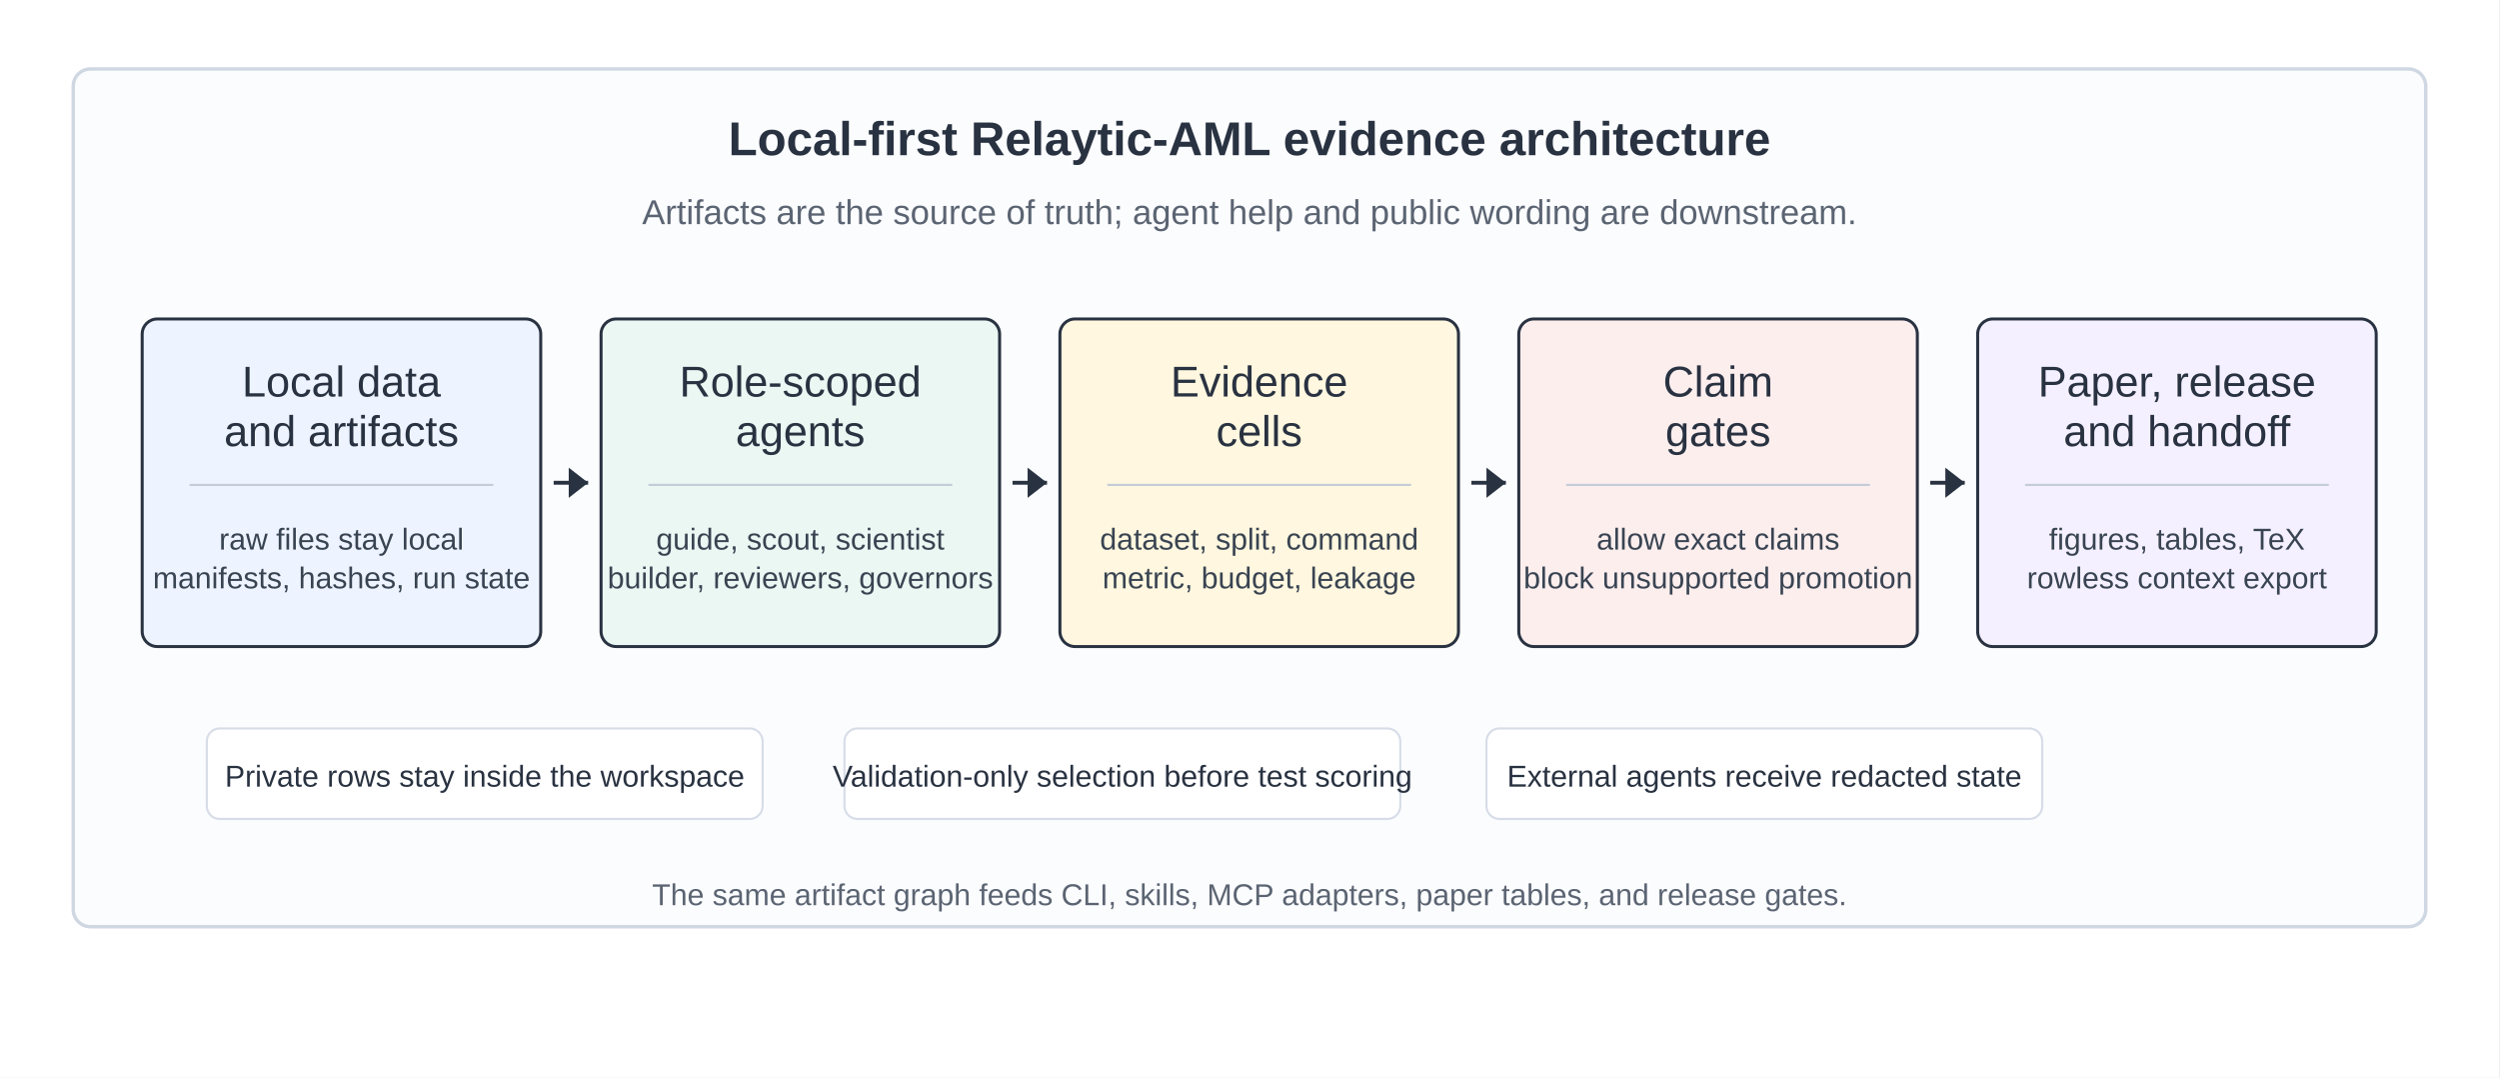
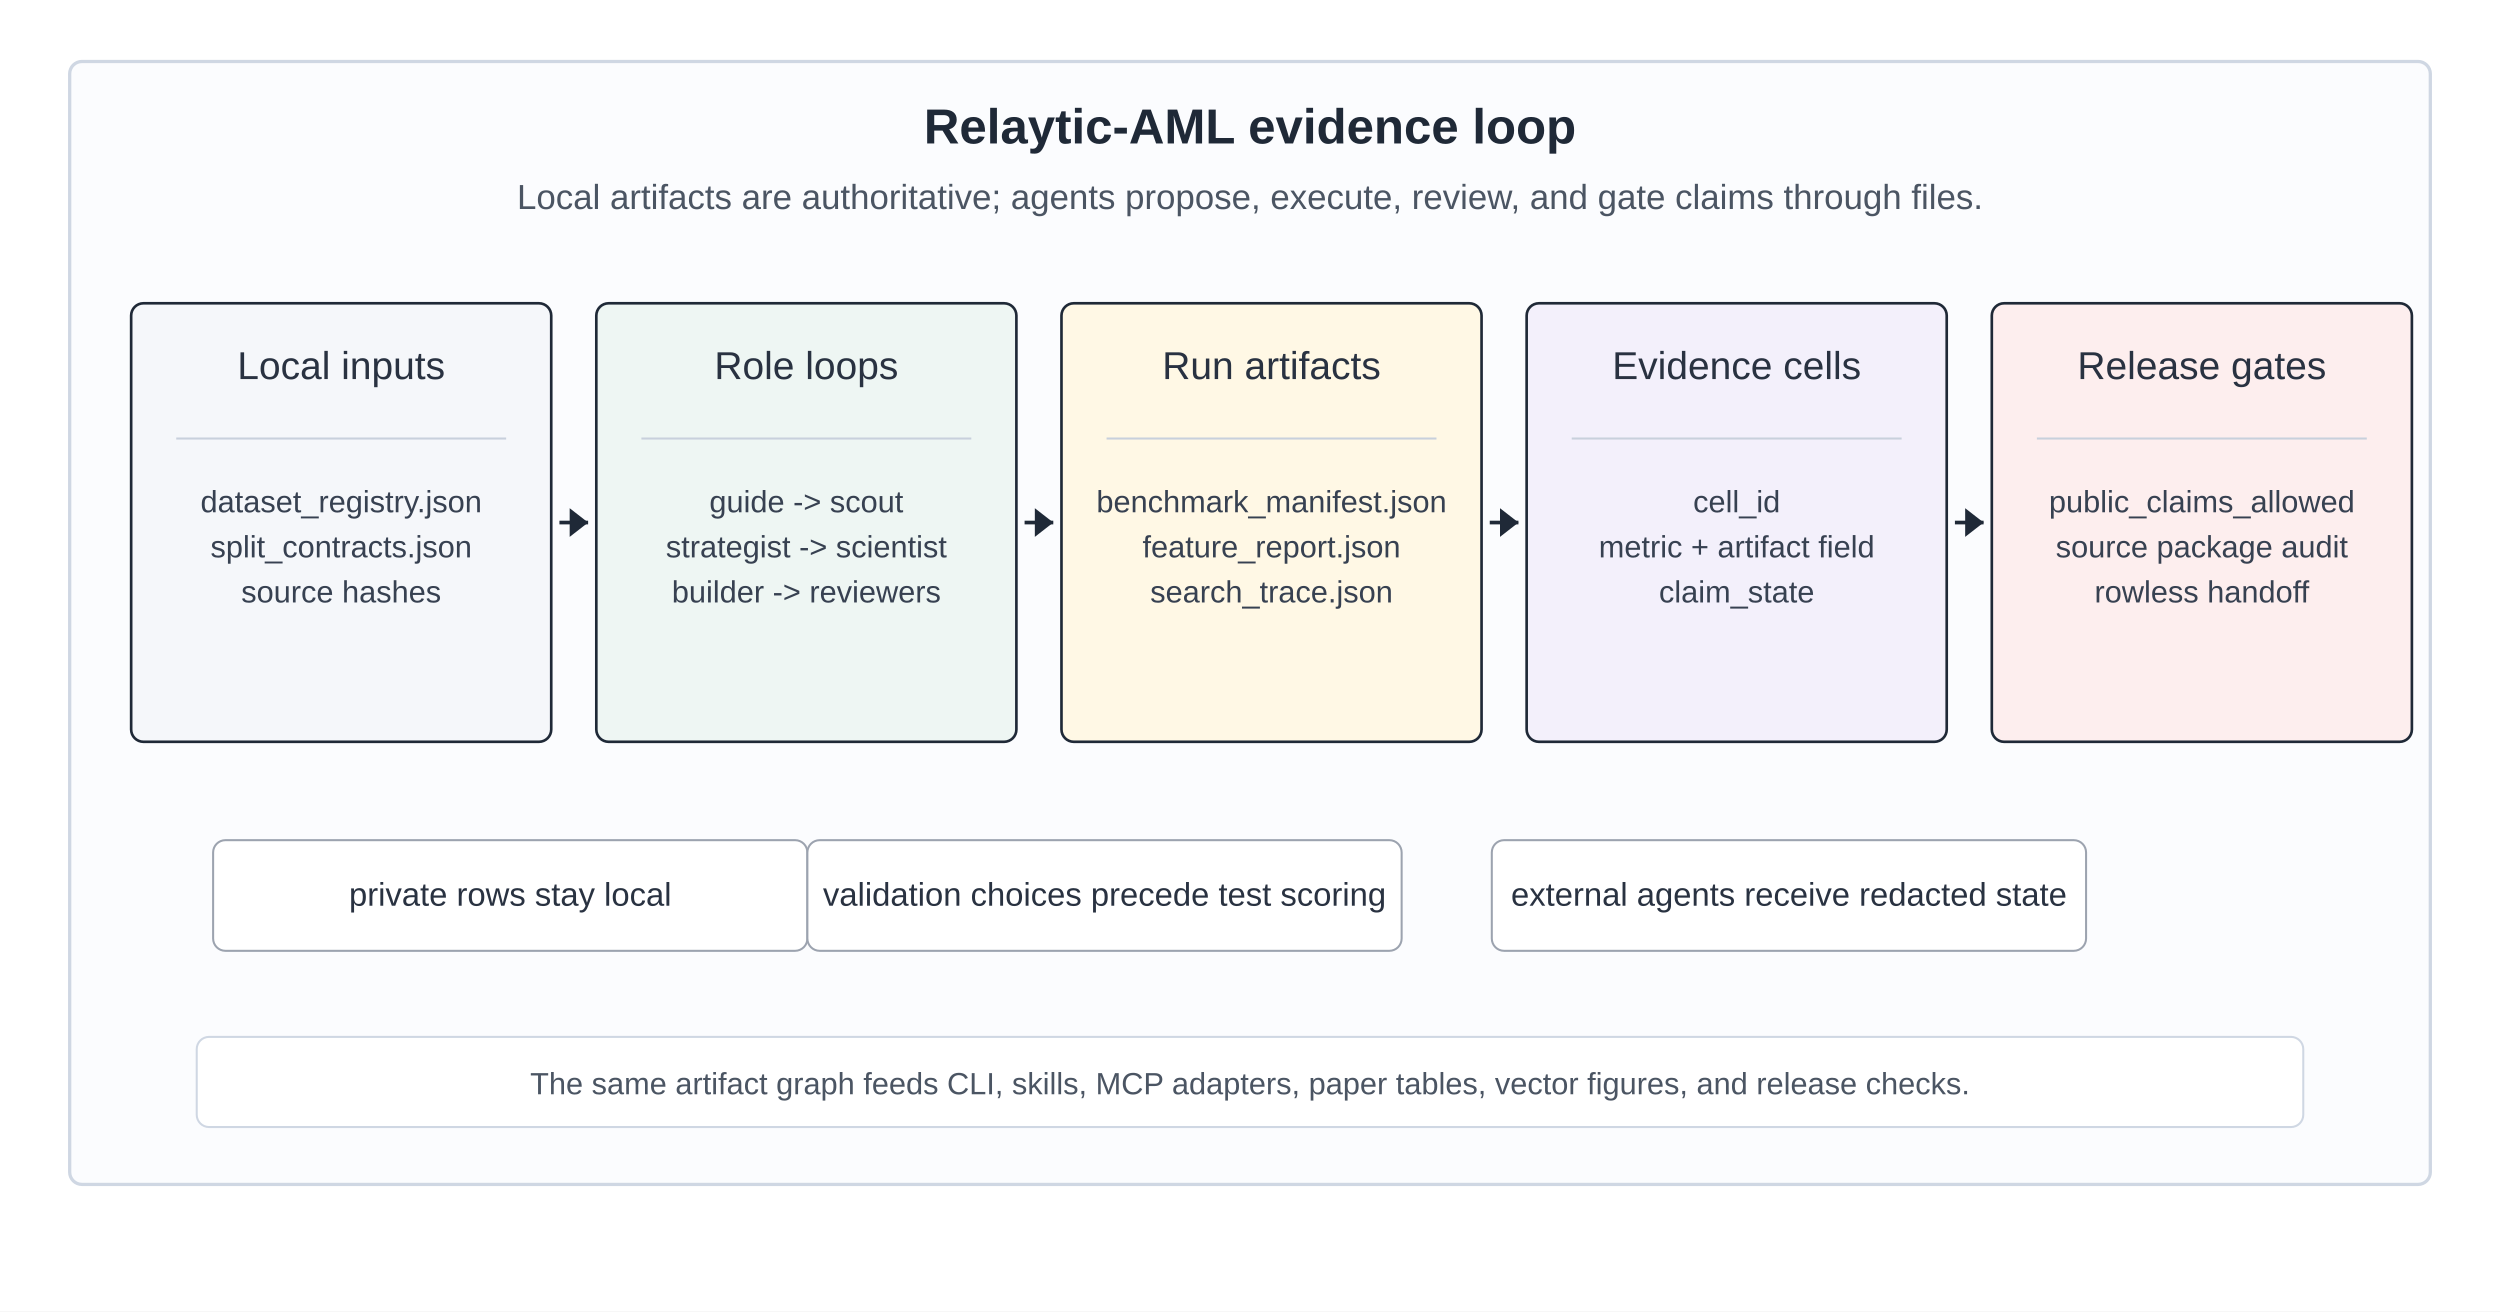
- <svg xmlns="http://www.w3.org/2000/svg" width="1160" height="500" viewBox="0 0 1160 500" role="img">
+ <svg xmlns="http://www.w3.org/2000/svg" width="1220" height="640" viewBox="0 0 1220 640" role="img">
  <style>text{font-family:Arial,Helvetica,sans-serif;letter-spacing:0}</style>
  <rect width="100%" height="100%" fill="#ffffff" />
-   <rect x="34" y="32" width="1092" height="398" rx="8" fill="#fbfcfe" stroke="#cfd7e3" stroke-width="1.6" />
-   <text x="580" y="72" text-anchor="middle" font-size="22" font-weight="700" fill="#293241">Local-first Relaytic-AML evidence architecture</text>
-   <text x="580" y="104" text-anchor="middle" font-size="16" fill="#5b6472">Artifacts are the source of truth; agent help and public wording are downstream.</text>
-   <rect x="66" y="148" width="185" height="152" rx="7" fill="#eef4ff" stroke="#293241" stroke-width="1.4" />
-   <text x="158.5" y="184.0" text-anchor="middle" font-size="20" fill="#293241">Local data</text>
-   <text x="158.5" y="207.0" text-anchor="middle" font-size="20" fill="#293241">and artifacts</text>
-   <line x1="88" y1="225" x2="229" y2="225" stroke="#c4ccd8" stroke-width="1" />
-   <text x="158.5" y="255.0" text-anchor="middle" font-size="14" fill="#394452">raw files stay local</text>
-   <text x="158.5" y="273.0" text-anchor="middle" font-size="14" fill="#394452">manifests, hashes, run state</text>
-   <line x1="257" y1="224" x2="273" y2="224" stroke="#293241" stroke-width="1.8" />
-   <polygon points="273,224 264,217 264,231" fill="#293241" />
-   <rect x="279" y="148" width="185" height="152" rx="7" fill="#eaf7f3" stroke="#293241" stroke-width="1.4" />
-   <text x="371.5" y="184.0" text-anchor="middle" font-size="20" fill="#293241">Role-scoped</text>
-   <text x="371.5" y="207.0" text-anchor="middle" font-size="20" fill="#293241">agents</text>
-   <line x1="301" y1="225" x2="442" y2="225" stroke="#c4ccd8" stroke-width="1" />
-   <text x="371.5" y="255.0" text-anchor="middle" font-size="14" fill="#394452">guide, scout, scientist</text>
-   <text x="371.5" y="273.0" text-anchor="middle" font-size="14" fill="#394452">builder, reviewers, governors</text>
-   <line x1="470" y1="224" x2="486" y2="224" stroke="#293241" stroke-width="1.8" />
-   <polygon points="486,224 477,217 477,231" fill="#293241" />
-   <rect x="492" y="148" width="185" height="152" rx="7" fill="#fff7df" stroke="#293241" stroke-width="1.4" />
-   <text x="584.5" y="184.0" text-anchor="middle" font-size="20" fill="#293241">Evidence</text>
-   <text x="584.5" y="207.0" text-anchor="middle" font-size="20" fill="#293241">cells</text>
-   <line x1="514" y1="225" x2="655" y2="225" stroke="#c4ccd8" stroke-width="1" />
-   <text x="584.5" y="255.0" text-anchor="middle" font-size="14" fill="#394452">dataset, split, command</text>
-   <text x="584.5" y="273.0" text-anchor="middle" font-size="14" fill="#394452">metric, budget, leakage</text>
-   <line x1="683" y1="224" x2="699" y2="224" stroke="#293241" stroke-width="1.8" />
-   <polygon points="699,224 690,217 690,231" fill="#293241" />
-   <rect x="705" y="148" width="185" height="152" rx="7" fill="#fdeeee" stroke="#293241" stroke-width="1.4" />
-   <text x="797.5" y="184.0" text-anchor="middle" font-size="20" fill="#293241">Claim</text>
-   <text x="797.5" y="207.0" text-anchor="middle" font-size="20" fill="#293241">gates</text>
-   <line x1="727" y1="225" x2="868" y2="225" stroke="#c4ccd8" stroke-width="1" />
-   <text x="797.5" y="255.0" text-anchor="middle" font-size="14" fill="#394452">allow exact claims</text>
-   <text x="797.5" y="273.0" text-anchor="middle" font-size="14" fill="#394452">block unsupported promotion</text>
-   <line x1="896" y1="224" x2="912" y2="224" stroke="#293241" stroke-width="1.8" />
-   <polygon points="912,224 903,217 903,231" fill="#293241" />
-   <rect x="918" y="148" width="185" height="152" rx="7" fill="#f4f0ff" stroke="#293241" stroke-width="1.4" />
-   <text x="1010.5" y="184.0" text-anchor="middle" font-size="20" fill="#293241">Paper, release</text>
-   <text x="1010.5" y="207.0" text-anchor="middle" font-size="20" fill="#293241">and handoff</text>
-   <line x1="940" y1="225" x2="1081" y2="225" stroke="#c4ccd8" stroke-width="1" />
-   <text x="1010.5" y="255.0" text-anchor="middle" font-size="14" fill="#394452">figures, tables, TeX</text>
-   <text x="1010.5" y="273.0" text-anchor="middle" font-size="14" fill="#394452">rowless context export</text>
-   <rect x="96" y="338" width="258" height="42" rx="6" fill="#ffffff" stroke="#d7dde8" stroke-width="1" />
-   <text x="225" y="365" text-anchor="middle" font-size="14" fill="#293241">Private rows stay inside the workspace</text>
-   <rect x="392" y="338" width="258" height="42" rx="6" fill="#ffffff" stroke="#d7dde8" stroke-width="1" />
-   <text x="521" y="365" text-anchor="middle" font-size="14" fill="#293241">Validation-only selection before test scoring</text>
-   <rect x="690" y="338" width="258" height="42" rx="6" fill="#ffffff" stroke="#d7dde8" stroke-width="1" />
-   <text x="819" y="365" text-anchor="middle" font-size="14" fill="#293241">External agents receive redacted state</text>
-   <text x="580" y="420" text-anchor="middle" font-size="14" fill="#5b6472">The same artifact graph feeds CLI, skills, MCP adapters, paper tables, and release gates.</text>
+   <rect x="34" y="30" width="1152" height="548" rx="6" fill="#fbfcfe" stroke="#cfd7e3" stroke-width="1.6" />
+   <text x="610" y="70" text-anchor="middle" font-size="24" font-weight="700" fill="#1f2937">Relaytic-AML evidence loop</text>
+   <text x="610" y="102" text-anchor="middle" font-size="17" fill="#4b5563">Local artifacts are authoritative; agents propose, execute, review, and gate claims through files.</text>
+   <rect x="64" y="148" width="205" height="214" rx="6" fill="#f5f7fa" stroke="#1f2937" stroke-width="1.3" />
+   <text x="166.5" y="185.0" text-anchor="middle" font-size="19" fill="#293241">Local inputs</text>
+   <line x1="86" y1="214" x2="247" y2="214" stroke="#c8d0dc" stroke-width="1" />
+   <text x="166.5" y="250.0" text-anchor="middle" font-size="15" fill="#374151">dataset_registry.json</text>
+   <text x="166.5" y="272.0" text-anchor="middle" font-size="15" fill="#374151">split_contracts.json</text>
+   <text x="166.5" y="294.0" text-anchor="middle" font-size="15" fill="#374151">source hashes</text>
+   <line x1="273" y1="255" x2="287" y2="255" stroke="#1f2937" stroke-width="1.8" />
+   <polygon points="287,255 278,248 278,262" fill="#1f2937" />
+   <rect x="291" y="148" width="205" height="214" rx="6" fill="#eef6f3" stroke="#1f2937" stroke-width="1.3" />
+   <text x="393.5" y="185.0" text-anchor="middle" font-size="19" fill="#293241">Role loops</text>
+   <line x1="313" y1="214" x2="474" y2="214" stroke="#c8d0dc" stroke-width="1" />
+   <text x="393.5" y="250.0" text-anchor="middle" font-size="15" fill="#374151">guide -&gt; scout</text>
+   <text x="393.5" y="272.0" text-anchor="middle" font-size="15" fill="#374151">strategist -&gt; scientist</text>
+   <text x="393.5" y="294.0" text-anchor="middle" font-size="15" fill="#374151">builder -&gt; reviewers</text>
+   <line x1="500" y1="255" x2="514" y2="255" stroke="#1f2937" stroke-width="1.8" />
+   <polygon points="514,255 505,248 505,262" fill="#1f2937" />
+   <rect x="518" y="148" width="205" height="214" rx="6" fill="#fff8e5" stroke="#1f2937" stroke-width="1.3" />
+   <text x="620.5" y="185.0" text-anchor="middle" font-size="19" fill="#293241">Run artifacts</text>
+   <line x1="540" y1="214" x2="701" y2="214" stroke="#c8d0dc" stroke-width="1" />
+   <text x="620.5" y="250.0" text-anchor="middle" font-size="15" fill="#374151">benchmark_manifest.json</text>
+   <text x="620.5" y="272.0" text-anchor="middle" font-size="15" fill="#374151">feature_report.json</text>
+   <text x="620.5" y="294.0" text-anchor="middle" font-size="15" fill="#374151">search_trace.json</text>
+   <line x1="727" y1="255" x2="741" y2="255" stroke="#1f2937" stroke-width="1.8" />
+   <polygon points="741,255 732,248 732,262" fill="#1f2937" />
+   <rect x="745" y="148" width="205" height="214" rx="6" fill="#f3f0fb" stroke="#1f2937" stroke-width="1.3" />
+   <text x="847.5" y="185.0" text-anchor="middle" font-size="19" fill="#293241">Evidence cells</text>
+   <line x1="767" y1="214" x2="928" y2="214" stroke="#c8d0dc" stroke-width="1" />
+   <text x="847.5" y="250.0" text-anchor="middle" font-size="15" fill="#374151">cell_id</text>
+   <text x="847.5" y="272.0" text-anchor="middle" font-size="15" fill="#374151">metric + artifact field</text>
+   <text x="847.5" y="294.0" text-anchor="middle" font-size="15" fill="#374151">claim_state</text>
+   <line x1="954" y1="255" x2="968" y2="255" stroke="#1f2937" stroke-width="1.8" />
+   <polygon points="968,255 959,248 959,262" fill="#1f2937" />
+   <rect x="972" y="148" width="205" height="214" rx="6" fill="#fdeeee" stroke="#1f2937" stroke-width="1.3" />
+   <text x="1074.5" y="185.0" text-anchor="middle" font-size="19" fill="#293241">Release gates</text>
+   <line x1="994" y1="214" x2="1155" y2="214" stroke="#c8d0dc" stroke-width="1" />
+   <text x="1074.5" y="250.0" text-anchor="middle" font-size="15" fill="#374151">public_claims_allowed</text>
+   <text x="1074.5" y="272.0" text-anchor="middle" font-size="15" fill="#374151">source package audit</text>
+   <text x="1074.5" y="294.0" text-anchor="middle" font-size="15" fill="#374151">rowless handoff</text>
+   <rect x="104" y="410" width="290" height="54" rx="6" fill="#ffffff" stroke="#9ca3af" stroke-width="1" />
+   <text x="249.0" y="442.0" text-anchor="middle" font-size="16" fill="#293241">private rows stay local</text>
+   <rect x="394" y="410" width="290" height="54" rx="6" fill="#ffffff" stroke="#9ca3af" stroke-width="1" />
+   <text x="539.0" y="442.0" text-anchor="middle" font-size="16" fill="#293241">validation choices precede test scoring</text>
+   <rect x="728" y="410" width="290" height="54" rx="6" fill="#ffffff" stroke="#9ca3af" stroke-width="1" />
+   <text x="873.0" y="442.0" text-anchor="middle" font-size="16" fill="#293241">external agents receive redacted state</text>
+   <rect x="96" y="506" width="1028" height="44" rx="6" fill="#ffffff" stroke="#cfd7e3" stroke-width="1" />
+   <text x="610" y="534" text-anchor="middle" font-size="15" fill="#4b5563">The same artifact graph feeds CLI, skills, MCP adapters, paper tables, vector figures, and release checks.</text>
</svg>
